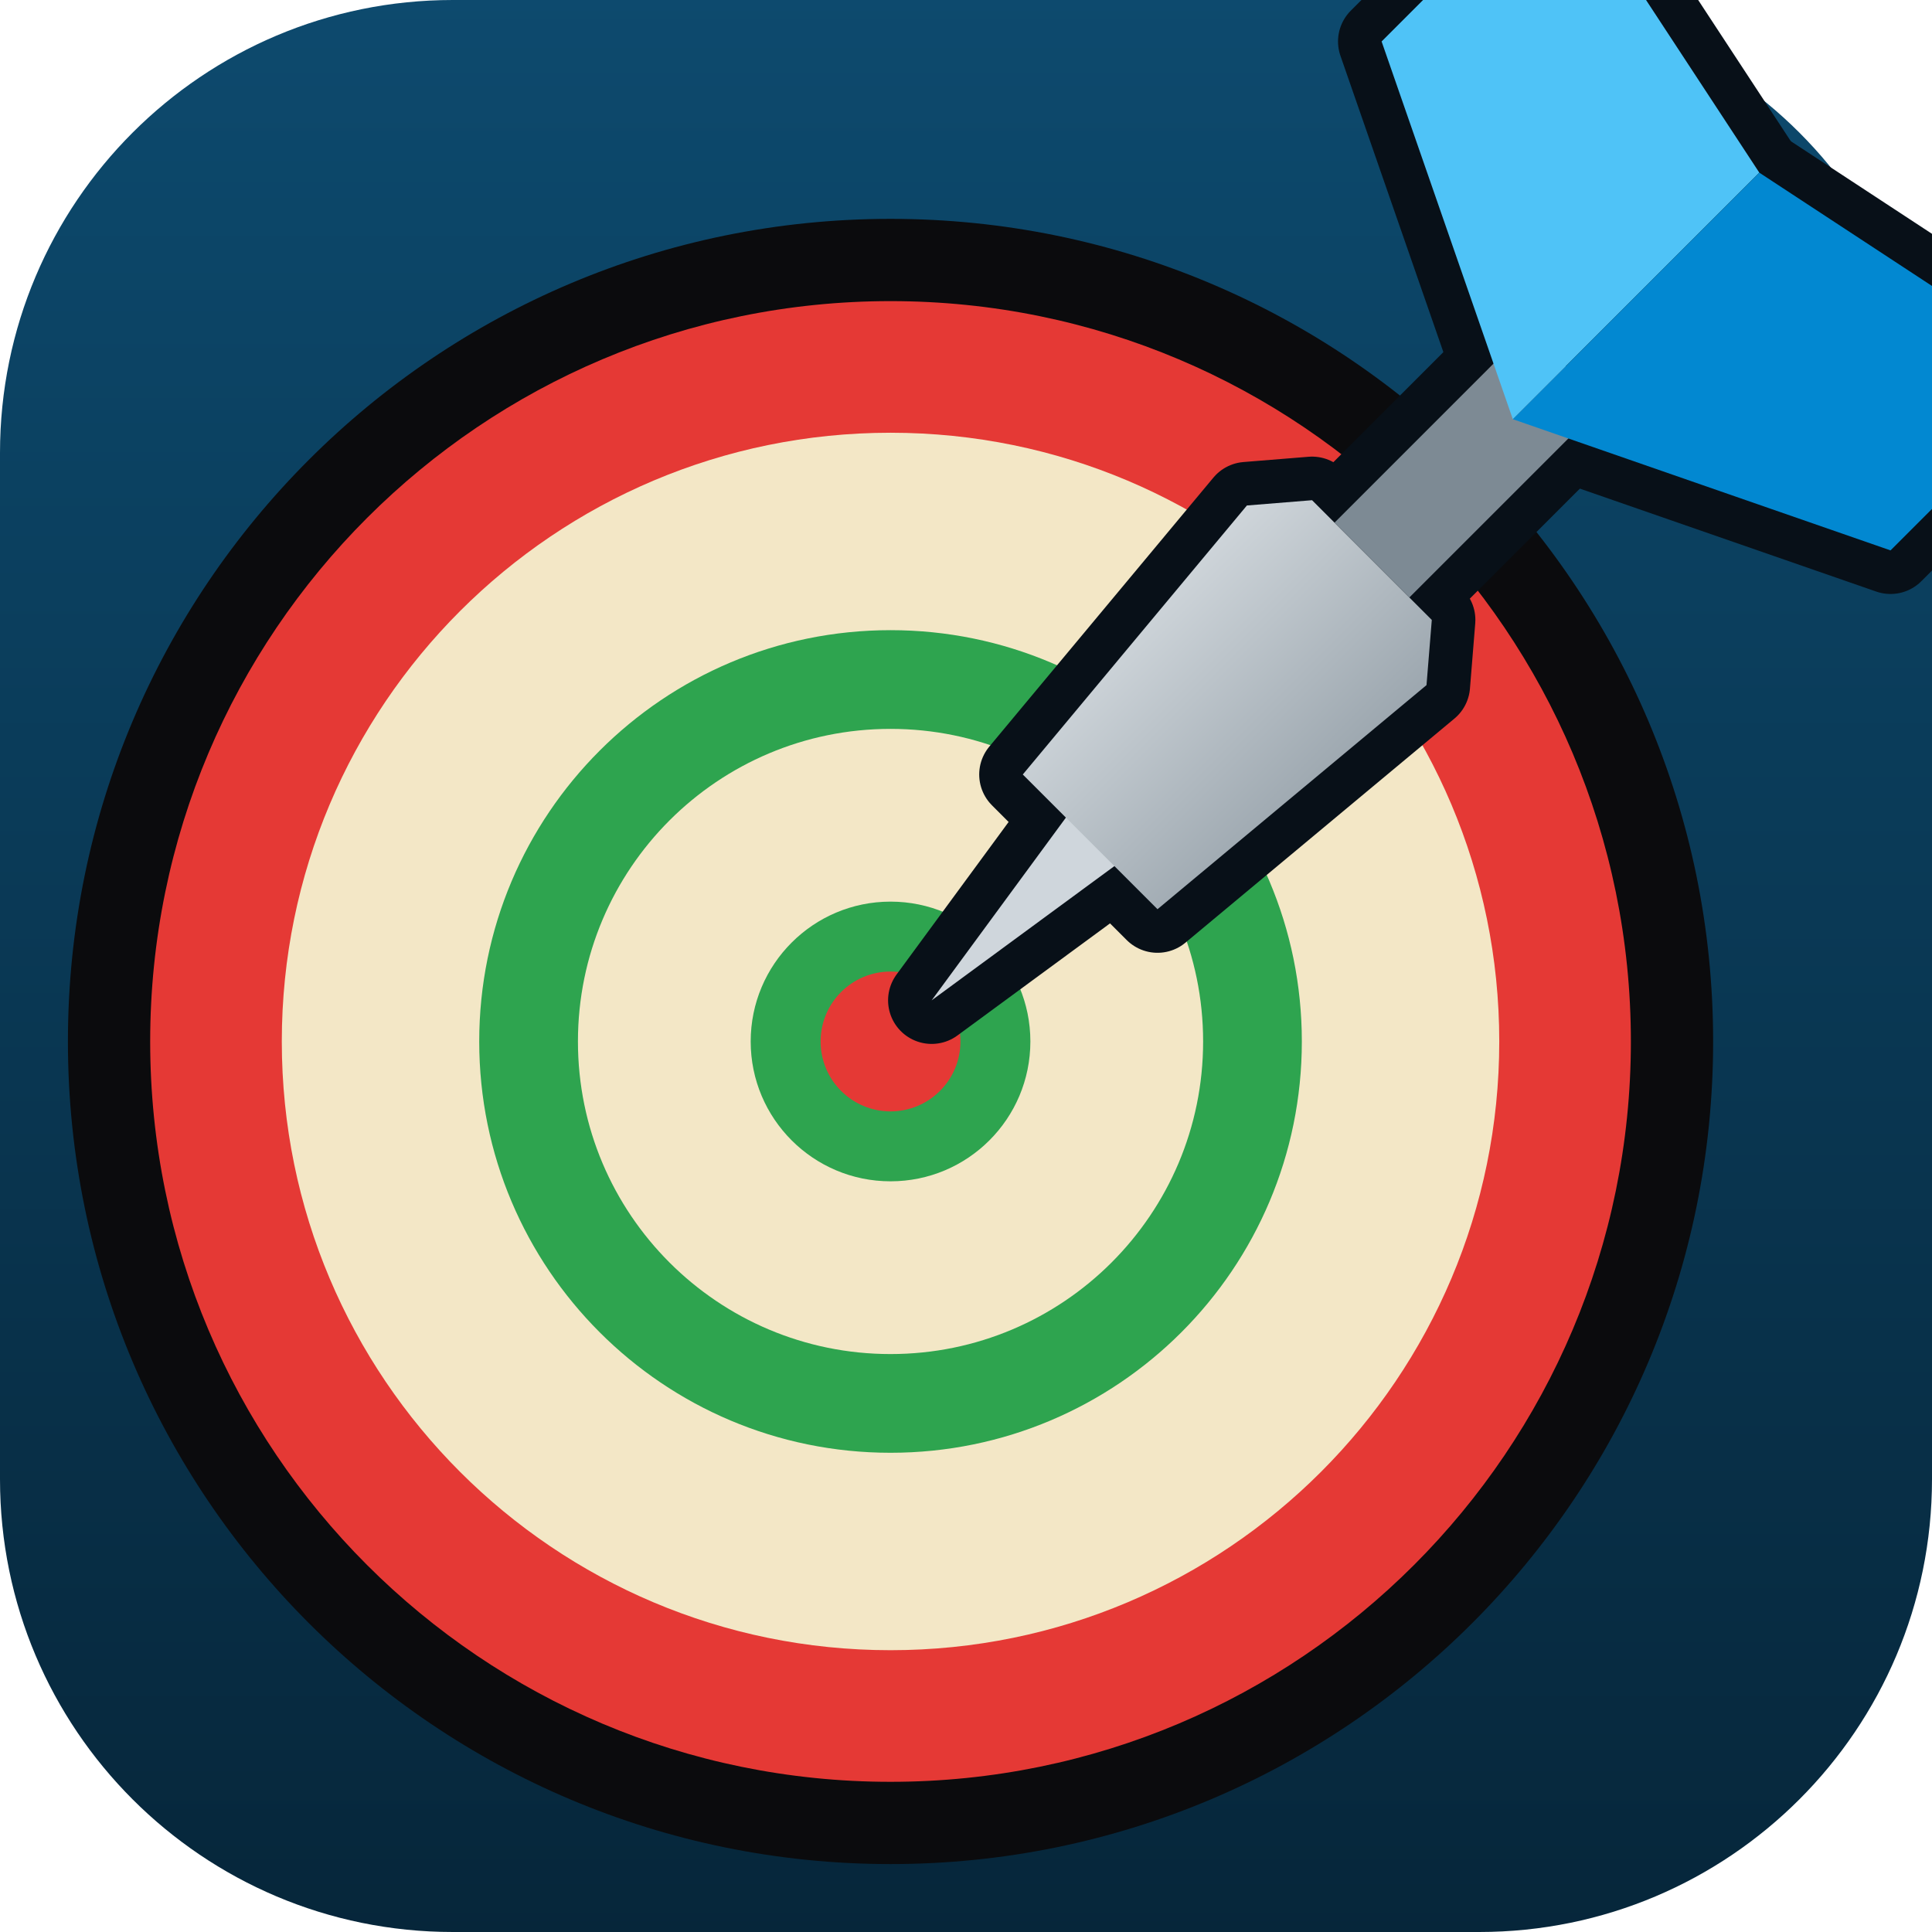
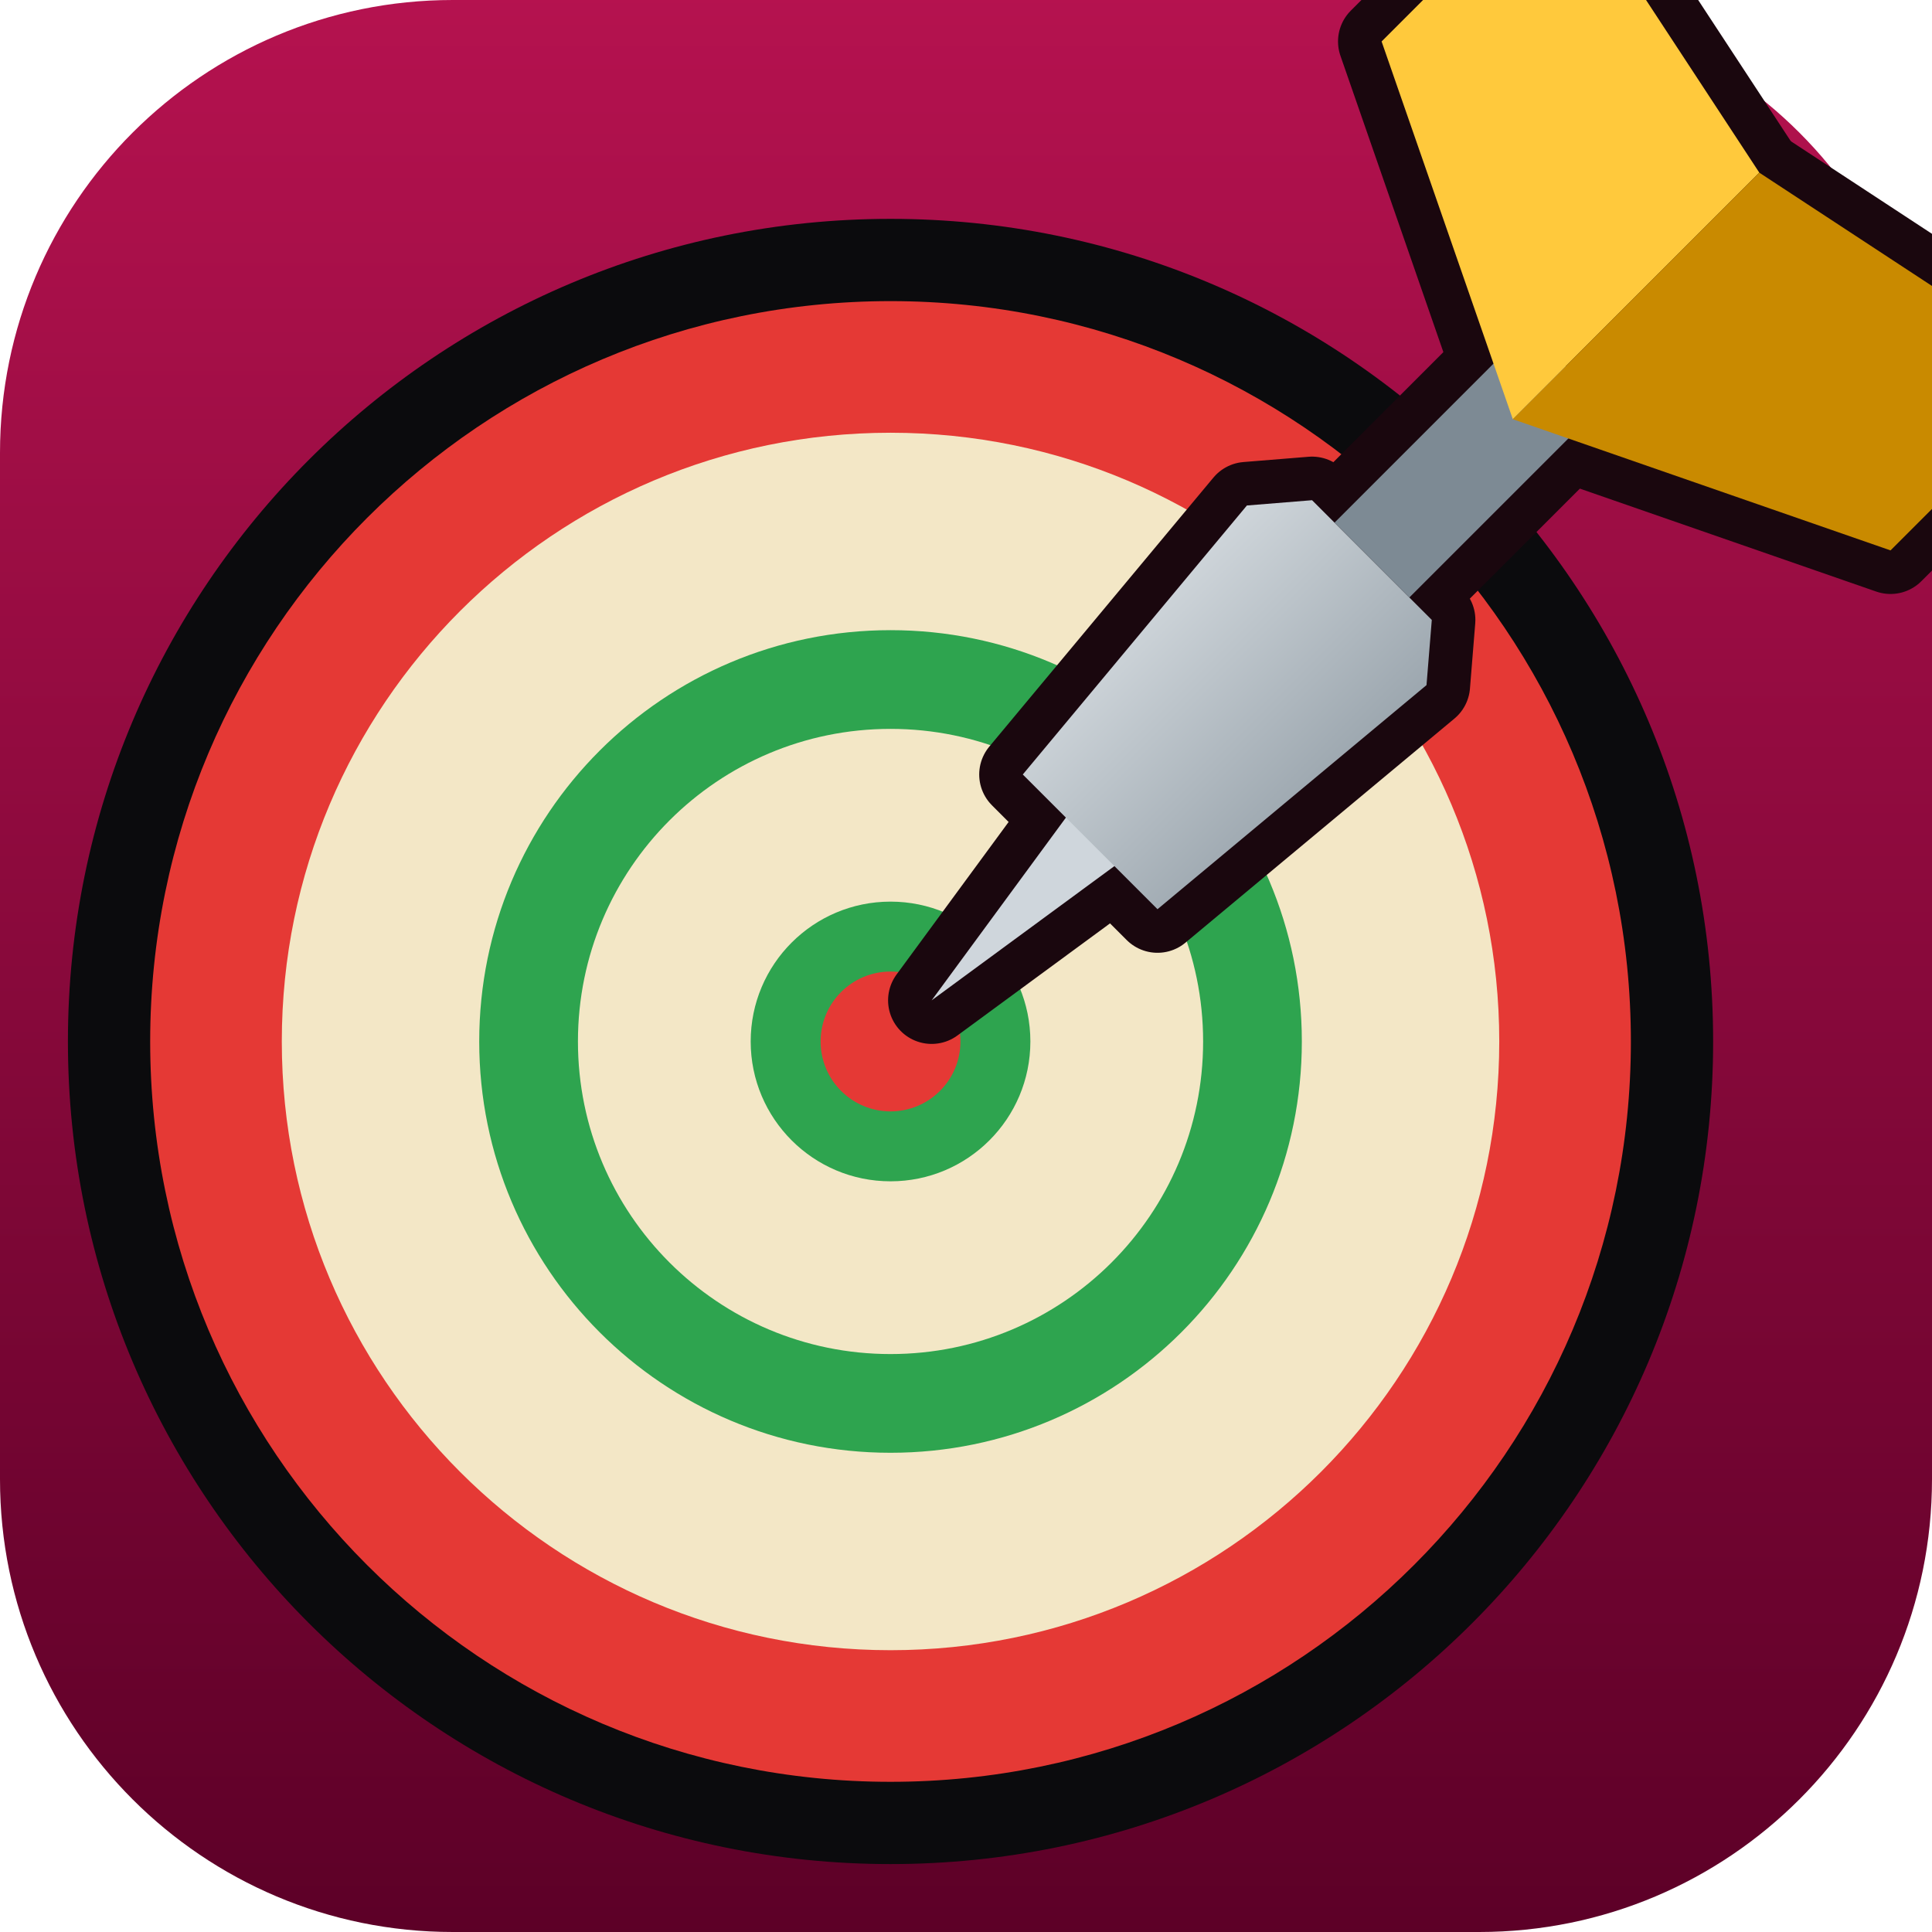
<svg xmlns="http://www.w3.org/2000/svg" viewBox="0 0 512 512">
  <defs>
    <linearGradient id="tile" x1="0" y1="0" x2="0" y2="1">
-       <stop offset="0" stop-color="#0d4a6e" />
-       <stop offset="1" stop-color="#06263a" />
+       <stop offset="0" stop-color="#b5124f" />
+       <stop offset="1" stop-color="#5c0027" />
    </linearGradient>
    <linearGradient id="barrel" x1="0" y1="0" x2="1" y2="1">
      <stop offset="0" stop-color="#eef2f5" />
      <stop offset="1" stop-color="#7d8a94" />
    </linearGradient>
  </defs>
  <rect width="512" height="512" rx="120" fill="url(#tile)" />
  <g transform="translate(0 0) scale(1)">
    <circle cx="236" cy="276" r="218" fill="#0b0b0d" />
    <circle cx="236" cy="276" r="196.2" fill="#e53935" />
    <circle cx="236" cy="276" r="161.32" fill="#f3e7c6" />
    <circle cx="236" cy="276" r="109" fill="#2ea44f" />
    <circle cx="236" cy="276" r="82.84" fill="#f3e7c6" />
    <circle cx="236" cy="276" r="37.06" fill="#2ea44f" />
    <circle cx="236" cy="276" r="18.53" fill="#e53935" />
-     <path d="M246.9 265.1L286.43 211.29L300.71 225.57Z" fill="#081018" stroke="#081018" stroke-width="23.1" stroke-linejoin="round" />
-     <path d="M271.05 205.25L330.44 133.96L347.71 132.56L379.44 164.29L378.04 181.56L306.75 240.95Z" fill="#081018" stroke="#081018" stroke-width="23.1" stroke-linejoin="round" />
-     <path d="M353.66 138.51L404.99 87.17L424.83 107.01L373.49 158.34Z" fill="#081018" stroke="#081018" stroke-width="23.1" stroke-linejoin="round" />
-     <path d="M400.91 111.09L366.14 10.99L412.81 -35.68L466.24 45.76Z" fill="#081018" stroke="#081018" stroke-width="23.1" stroke-linejoin="round" />
-     <path d="M400.91 111.09L501.01 145.86L547.68 99.19L466.24 45.76Z" fill="#081018" stroke="#081018" stroke-width="23.1" stroke-linejoin="round" />
+     <path d="M246.9 265.1L286.43 211.29L300.71 225.57Z" fill="#1a070e" stroke="#1a070e" stroke-width="23.1" stroke-linejoin="round" />
+     <path d="M271.05 205.25L330.44 133.96L347.71 132.56L379.44 164.29L378.04 181.56L306.75 240.95Z" fill="#1a070e" stroke="#1a070e" stroke-width="23.1" stroke-linejoin="round" />
+     <path d="M353.66 138.51L404.99 87.17L424.83 107.01L373.49 158.34Z" fill="#1a070e" stroke="#1a070e" stroke-width="23.1" stroke-linejoin="round" />
+     <path d="M400.91 111.09L366.14 10.99L412.81 -35.68L466.24 45.76Z" fill="#1a070e" stroke="#1a070e" stroke-width="23.1" stroke-linejoin="round" />
+     <path d="M400.91 111.09L501.01 145.86L547.68 99.19L466.24 45.76Z" fill="#1a070e" stroke="#1a070e" stroke-width="23.1" stroke-linejoin="round" />
    <path d="M246.9 265.1L286.43 211.29L300.71 225.57Z" fill="#cfd6dc" />
    <path d="M271.05 205.25L330.44 133.96L347.71 132.56L379.44 164.29L378.04 181.56L306.75 240.95Z" fill="url(#barrel)" />
    <path d="M353.66 138.51L404.99 87.17L424.83 107.01L373.49 158.34Z" fill="#7d8a94" />
-     <path d="M400.91 111.09L366.14 10.99L412.81 -35.68L466.24 45.76Z" fill="#4fc3f7" />
-     <path d="M400.91 111.09L501.01 145.86L547.68 99.19L466.24 45.76Z" fill="#0288d1" />
+     <path d="M400.91 111.09L366.14 10.99L412.81 -35.68L466.24 45.76Z" fill="#ffc93c" />
+     <path d="M400.91 111.09L501.01 145.86L547.68 99.19L466.24 45.76Z" fill="#c98a00" />
  </g>
</svg>
